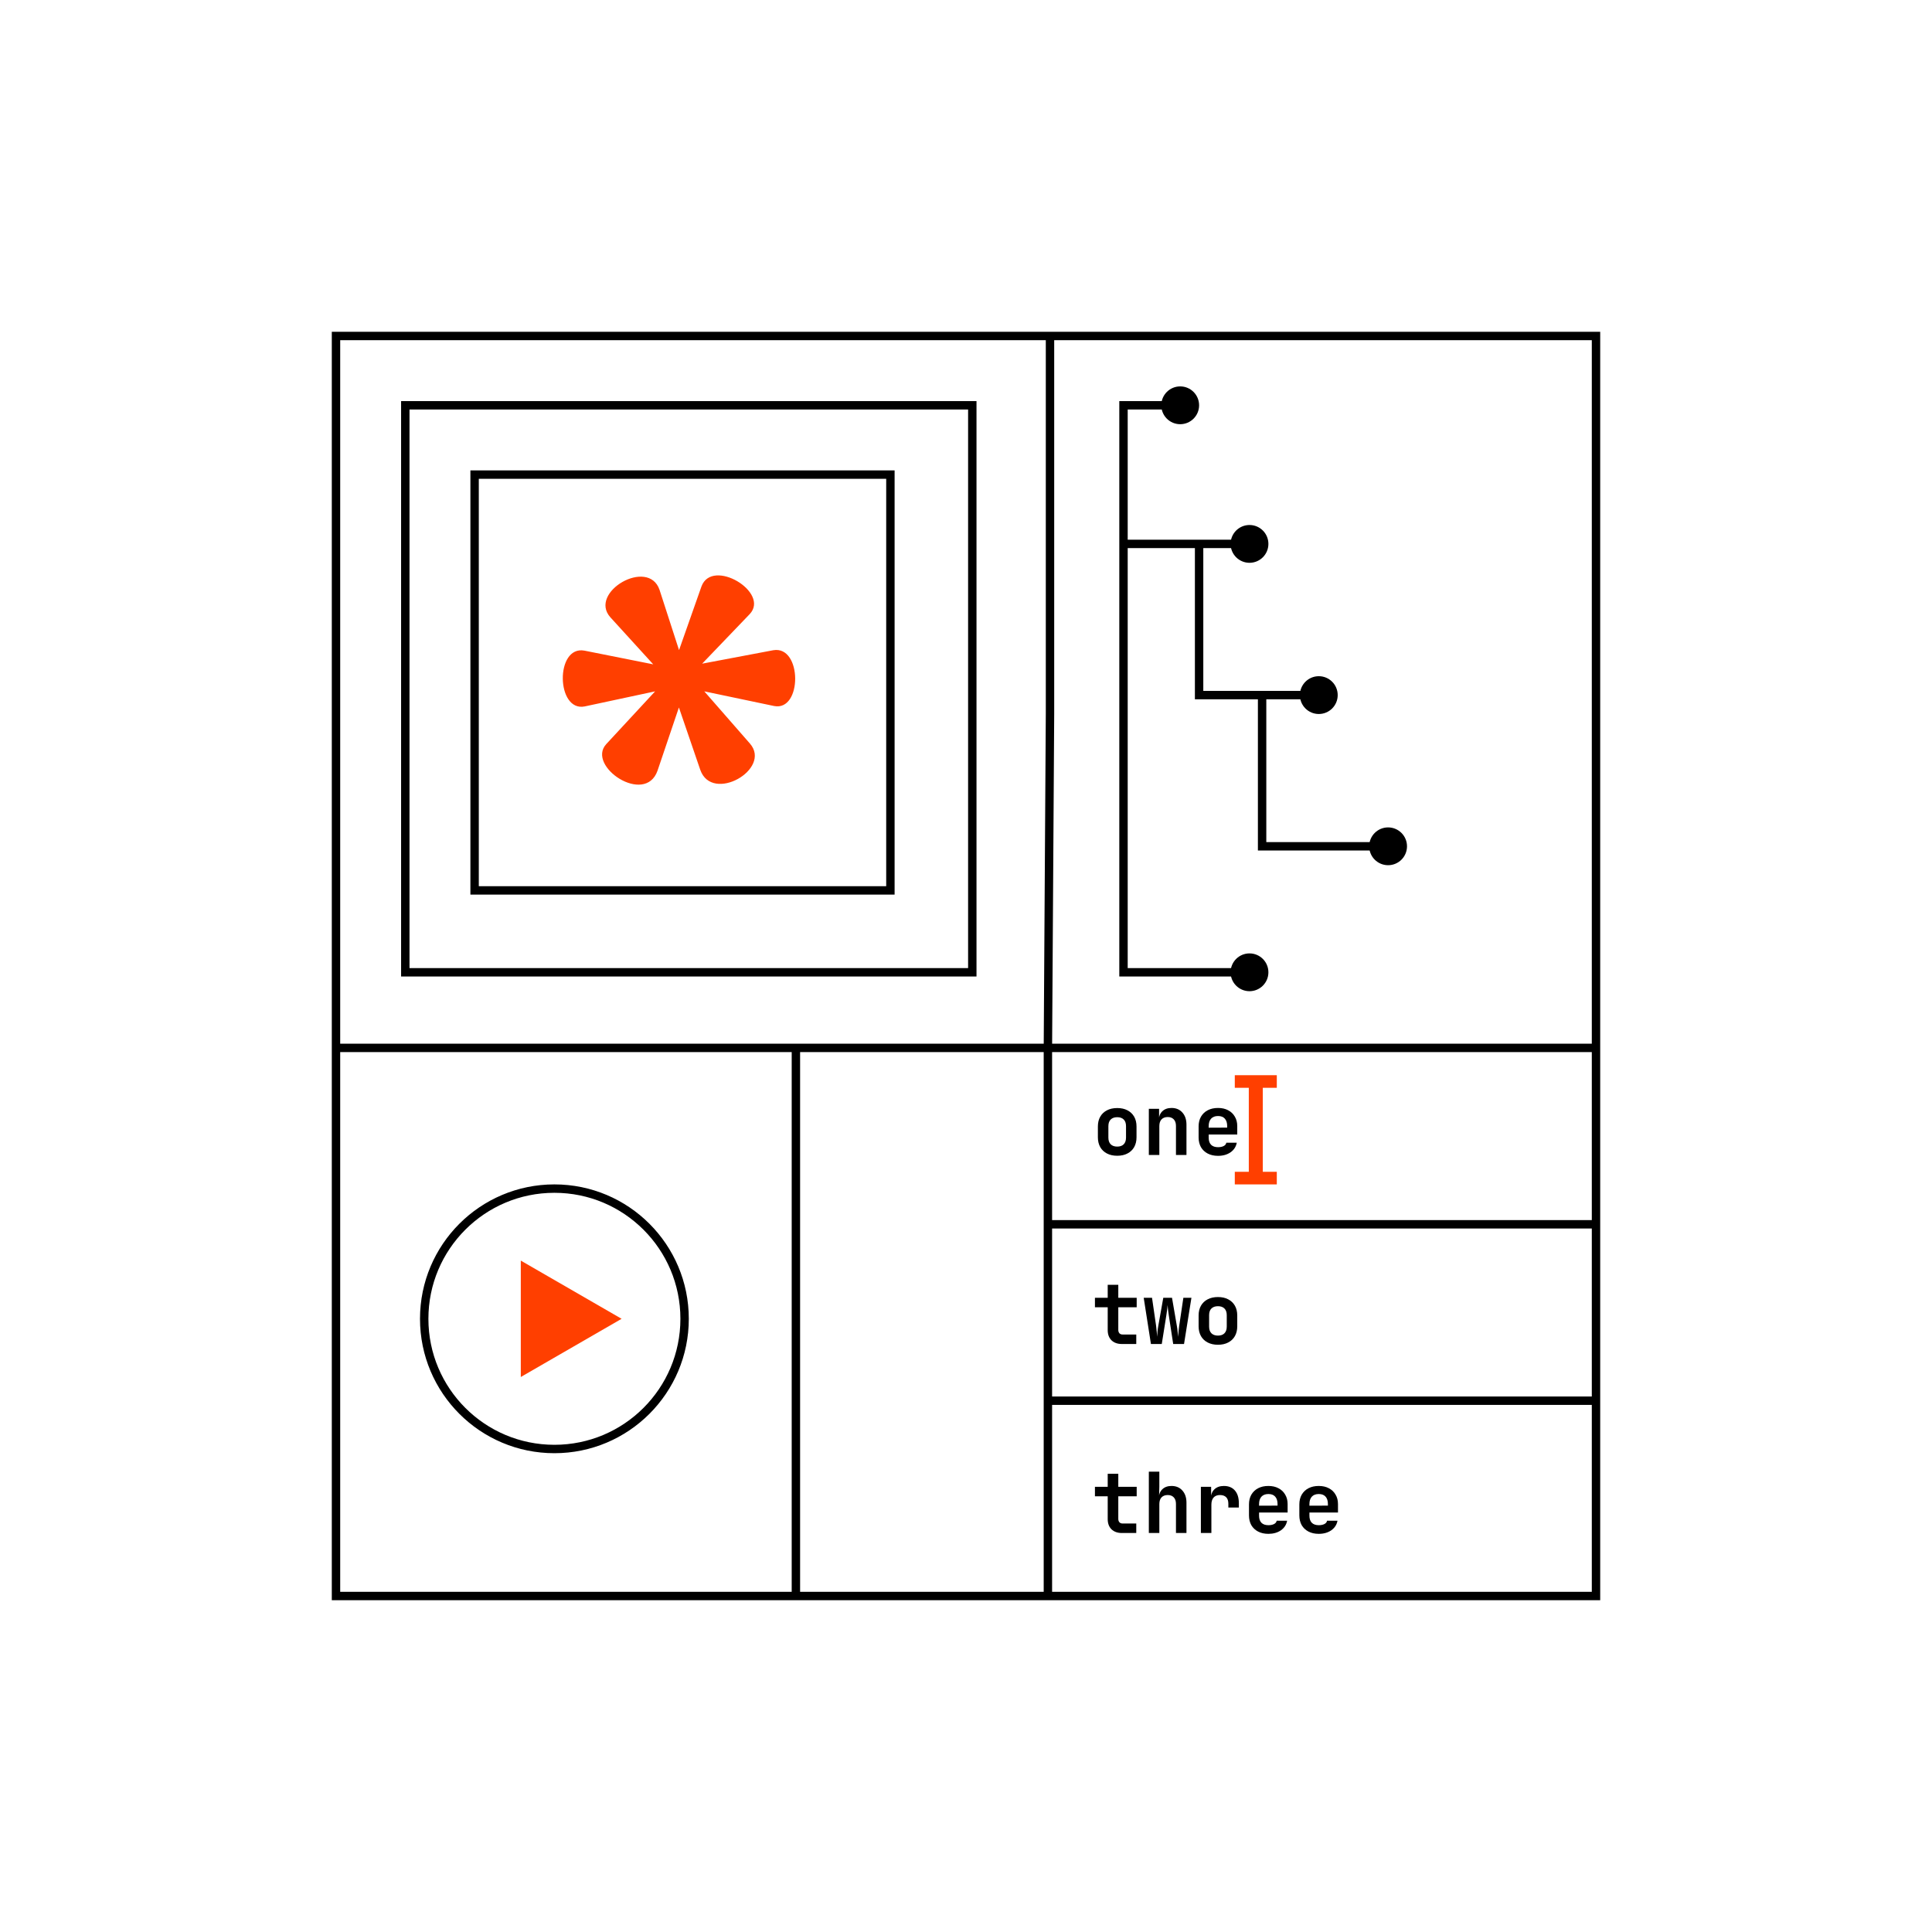
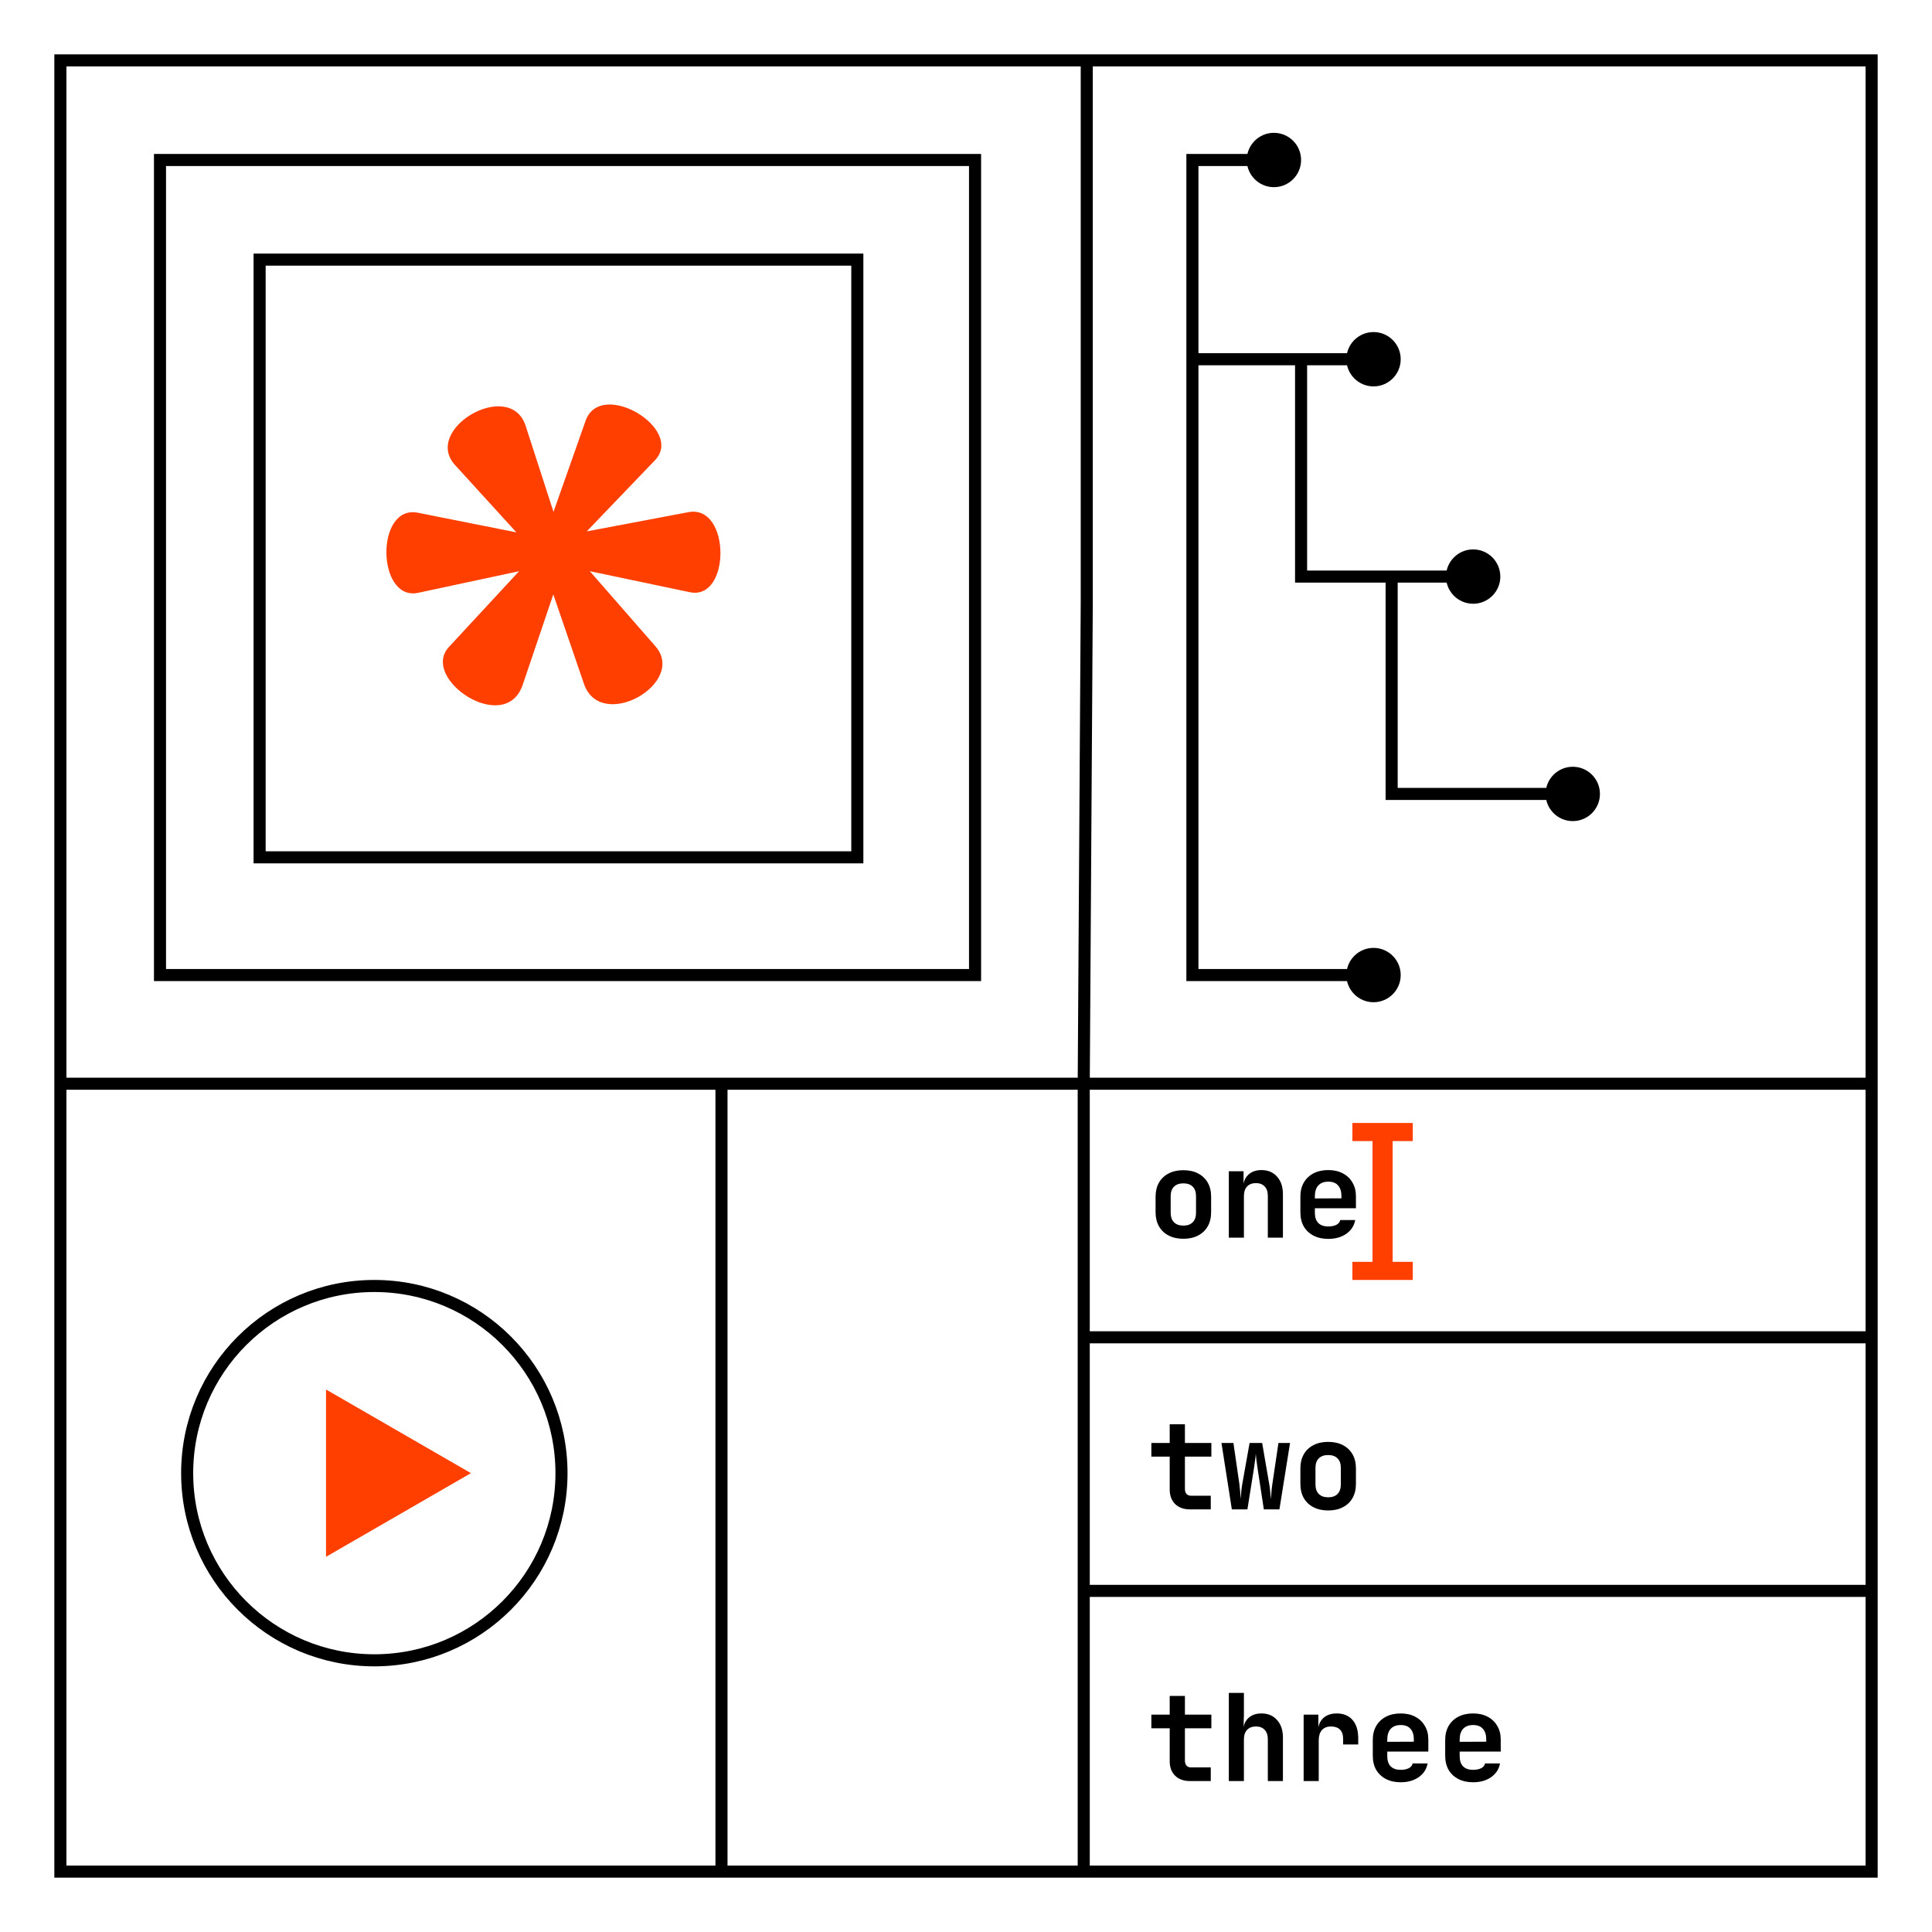
- <svg xmlns="http://www.w3.org/2000/svg" width="230" height="230" viewBox="0 0 230 230" fill="none">
+ <svg xmlns="http://www.w3.org/2000/svg" width="230" height="230" viewBox="35 35 160 160" fill="none">
  <circle cx="66" cy="157" r="15.5" stroke="black" />
  <path d="M148.667 139.5L148.667 129.5H147V128H152V129.5H150.333L150.333 139.5H152V141H147V139.5H148.667Z" fill="#FF3F00">
    <animate attributeName="opacity" values="1;0;1" dur="0.9s" repeatCount="indefinite" begin="0s" />
  </path>
  <path d="M145.002 137.6C144.536 137.6 144.129 137.51 143.782 137.33C143.436 137.15 143.166 136.897 142.972 136.57C142.786 136.237 142.692 135.847 142.692 135.4V134.1C142.692 133.653 142.786 133.267 142.972 132.94C143.166 132.607 143.436 132.35 143.782 132.17C144.129 131.99 144.536 131.9 145.002 131.9C145.462 131.9 145.862 131.99 146.202 132.17C146.549 132.35 146.816 132.603 147.002 132.93C147.196 133.25 147.292 133.627 147.292 134.06V135.06H143.892V135.44C143.892 135.813 143.989 136.097 144.182 136.29C144.376 136.477 144.649 136.57 145.002 136.57C145.262 136.57 145.482 136.527 145.662 136.44C145.849 136.347 145.959 136.213 145.992 136.04H147.232C147.146 136.513 146.899 136.893 146.492 137.18C146.086 137.46 145.589 137.6 145.002 137.6ZM146.092 134.35V134.05C146.092 133.67 145.999 133.377 145.812 133.17C145.632 132.963 145.362 132.86 145.002 132.86C144.642 132.86 144.366 132.967 144.172 133.18C143.986 133.387 143.892 133.68 143.892 134.06V134.25L146.182 134.24L146.092 134.35Z" fill="black" />
  <path d="M136.766 137.5V132H137.986V133.05H138.326L137.956 133.34C137.963 132.9 138.103 132.55 138.376 132.29C138.649 132.03 139.013 131.9 139.466 131.9C140.006 131.9 140.436 132.08 140.756 132.44C141.083 132.8 141.246 133.283 141.246 133.89V137.5H139.996V134.04C139.996 133.7 139.909 133.44 139.736 133.26C139.563 133.073 139.323 132.98 139.016 132.98C138.703 132.98 138.456 133.073 138.276 133.26C138.103 133.447 138.016 133.713 138.016 134.06V137.5H136.766Z" fill="black" />
  <path d="M133 137.59C132.533 137.59 132.127 137.5 131.78 137.32C131.433 137.14 131.167 136.887 130.98 136.56C130.793 136.227 130.7 135.837 130.7 135.39V134.11C130.7 133.657 130.793 133.267 130.98 132.94C131.167 132.613 131.433 132.36 131.78 132.18C132.127 132 132.533 131.91 133 131.91C133.473 131.91 133.88 132 134.22 132.18C134.567 132.36 134.833 132.613 135.02 132.94C135.207 133.267 135.3 133.657 135.3 134.11V135.39C135.3 135.837 135.207 136.227 135.02 136.56C134.833 136.887 134.567 137.14 134.22 137.32C133.88 137.5 133.473 137.59 133 137.59ZM133 136.5C133.333 136.5 133.59 136.41 133.77 136.23C133.957 136.043 134.05 135.777 134.05 135.43V134.07C134.05 133.717 133.957 133.45 133.77 133.27C133.59 133.09 133.333 133 133 133C132.673 133 132.417 133.09 132.23 133.27C132.043 133.45 131.95 133.717 131.95 134.07V135.43C131.95 135.777 132.043 136.043 132.23 136.23C132.417 136.41 132.673 136.5 133 136.5Z" fill="black" />
  <path d="M144.992 160.09C144.525 160.09 144.119 160 143.772 159.82C143.425 159.64 143.159 159.387 142.972 159.06C142.785 158.727 142.692 158.337 142.692 157.89V156.61C142.692 156.157 142.785 155.767 142.972 155.44C143.159 155.113 143.425 154.86 143.772 154.68C144.119 154.5 144.525 154.41 144.992 154.41C145.465 154.41 145.872 154.5 146.212 154.68C146.559 154.86 146.825 155.113 147.012 155.44C147.199 155.767 147.292 156.157 147.292 156.61V157.89C147.292 158.337 147.199 158.727 147.012 159.06C146.825 159.387 146.559 159.64 146.212 159.82C145.872 160 145.465 160.09 144.992 160.09ZM144.992 159C145.325 159 145.582 158.91 145.762 158.73C145.949 158.543 146.042 158.277 146.042 157.93V156.57C146.042 156.217 145.949 155.95 145.762 155.77C145.582 155.59 145.325 155.5 144.992 155.5C144.665 155.5 144.409 155.59 144.222 155.77C144.035 155.95 143.942 156.217 143.942 156.57V157.93C143.942 158.277 144.035 158.543 144.222 158.73C144.409 158.91 144.665 159 144.992 159Z" fill="black" />
  <path d="M137.016 160L136.156 154.5H137.146L137.636 157.87C137.663 158.077 137.686 158.3 137.706 158.54C137.726 158.78 137.743 158.98 137.756 159.14C137.769 158.98 137.783 158.78 137.796 158.54C137.816 158.3 137.846 158.077 137.886 157.87L138.486 154.5H139.526L140.106 157.87C140.146 158.077 140.176 158.303 140.196 158.55C140.223 158.79 140.243 158.99 140.256 159.15C140.269 158.99 140.283 158.79 140.296 158.55C140.316 158.303 140.343 158.077 140.376 157.87L140.876 154.5H141.836L140.956 160H139.666L139.146 156.61C139.119 156.417 139.089 156.2 139.056 155.96C139.029 155.713 139.009 155.517 138.996 155.37C138.996 155.47 138.986 155.593 138.966 155.74C138.946 155.887 138.926 156.037 138.906 156.19C138.886 156.343 138.866 156.483 138.846 156.61L138.306 160H137.016Z" fill="black" />
  <path d="M133.55 160C133.037 160 132.627 159.853 132.32 159.56C132.02 159.26 131.87 158.857 131.87 158.35V155.63H130.35V154.5H131.87V152.95H133.13V154.5H135.32V155.63H133.13V158.32C133.13 158.48 133.173 158.613 133.26 158.72C133.353 158.82 133.48 158.87 133.64 158.87H135.27V160H133.55Z" fill="black" />
  <path d="M156.994 182.6C156.528 182.6 156.121 182.51 155.774 182.33C155.428 182.15 155.158 181.897 154.964 181.57C154.778 181.237 154.684 180.847 154.684 180.4V179.1C154.684 178.653 154.778 178.267 154.964 177.94C155.158 177.607 155.428 177.35 155.774 177.17C156.121 176.99 156.528 176.9 156.994 176.9C157.454 176.9 157.854 176.99 158.194 177.17C158.541 177.35 158.808 177.603 158.994 177.93C159.188 178.25 159.284 178.627 159.284 179.06V180.06H155.884V180.44C155.884 180.813 155.981 181.097 156.174 181.29C156.368 181.477 156.641 181.57 156.994 181.57C157.254 181.57 157.474 181.527 157.654 181.44C157.841 181.347 157.951 181.213 157.984 181.04H159.224C159.138 181.513 158.891 181.893 158.484 182.18C158.078 182.46 157.581 182.6 156.994 182.6ZM158.084 179.35V179.05C158.084 178.67 157.991 178.377 157.804 178.17C157.624 177.963 157.354 177.86 156.994 177.86C156.634 177.86 156.358 177.967 156.164 178.18C155.978 178.387 155.884 178.68 155.884 179.06V179.25L158.174 179.24L158.084 179.35Z" fill="black" />
  <path d="M150.998 182.6C150.532 182.6 150.125 182.51 149.778 182.33C149.432 182.15 149.162 181.897 148.968 181.57C148.782 181.237 148.688 180.847 148.688 180.4V179.1C148.688 178.653 148.782 178.267 148.968 177.94C149.162 177.607 149.432 177.35 149.778 177.17C150.125 176.99 150.532 176.9 150.998 176.9C151.458 176.9 151.858 176.99 152.198 177.17C152.545 177.35 152.812 177.603 152.998 177.93C153.192 178.25 153.288 178.627 153.288 179.06V180.06H149.888V180.44C149.888 180.813 149.985 181.097 150.178 181.29C150.372 181.477 150.645 181.57 150.998 181.57C151.258 181.57 151.478 181.527 151.658 181.44C151.845 181.347 151.955 181.213 151.988 181.04H153.228C153.142 181.513 152.895 181.893 152.488 182.18C152.082 182.46 151.585 182.6 150.998 182.6ZM152.088 179.35V179.05C152.088 178.67 151.995 178.377 151.808 178.17C151.628 177.963 151.358 177.86 150.998 177.86C150.638 177.86 150.362 177.967 150.168 178.18C149.982 178.387 149.888 178.68 149.888 179.06V179.25L152.178 179.24L152.088 179.35Z" fill="black" />
  <path d="M142.962 182.5V177H144.182V178.11H144.522L144.152 178.41C144.152 177.943 144.289 177.577 144.562 177.31C144.842 177.037 145.222 176.9 145.702 176.9C146.262 176.9 146.699 177.08 147.012 177.44C147.325 177.8 147.482 178.303 147.482 178.95V179.47H146.232V179.01C146.232 178.67 146.145 178.413 145.972 178.24C145.799 178.067 145.552 177.98 145.232 177.98C144.905 177.98 144.652 178.08 144.472 178.28C144.299 178.48 144.212 178.763 144.212 179.13V182.5H142.962Z" fill="black" />
  <path d="M136.766 182.5V175.2H138.016V177L137.986 178.05H138.326L137.956 178.34C137.963 177.9 138.103 177.55 138.376 177.29C138.649 177.03 139.013 176.9 139.466 176.9C140.006 176.9 140.436 177.08 140.756 177.44C141.083 177.8 141.246 178.283 141.246 178.89V182.5H139.996V179.04C139.996 178.7 139.909 178.44 139.736 178.26C139.563 178.073 139.323 177.98 139.016 177.98C138.703 177.98 138.456 178.073 138.276 178.26C138.103 178.447 138.016 178.713 138.016 179.06V182.5H136.766Z" fill="black" />
  <path d="M133.55 182.5C133.037 182.5 132.627 182.353 132.32 182.06C132.02 181.76 131.87 181.357 131.87 180.85V178.13H130.35V177H131.87V175.45H133.13V177H135.32V178.13H133.13V180.82C133.13 180.98 133.173 181.113 133.26 181.22C133.353 181.32 133.48 181.37 133.64 181.37H135.27V182.5H133.55Z" fill="black" />
  <path d="M142.75 64.75L142.75 82.75H158.5M150.25 82.75V100.75H166.75M142 48.25H133.75V115.75H150.25M133.75 64.75H150.25" stroke="black" />
  <circle cx="140.5" cy="48.25" r="2.25" fill="black" />
  <circle cx="148.75" cy="64.75" r="2.25" fill="black" />
  <circle cx="148.75" cy="115.75" r="2.25" fill="black" />
  <circle cx="157" cy="82.75" r="2.25" fill="black" />
  <circle cx="165.25" cy="100.75" r="2.25" fill="black" />
  <path d="M124.75 124.75L125 85V40M124.75 124.75H94.75M124.75 124.75V190M124.75 124.75H190M40 124.75H94.75M94.75 124.75V190M94.75 190C72.218 190 51.618 190 40 190C40 140 40 90 40 40C40 40 155.562 40 190 40V124.75M94.75 190C104.639 190 114.852 190 124.75 190M124.75 190C159.15 190 190 190 190 190V124.75" stroke="black" />
  <path d="M190 145.75H124.75" stroke="black" />
  <path d="M190 166.75H124.75" stroke="black" />
  <path d="M115.75 83.985V115.75H91.927H48.25V48.25H115.75V83.985Z" stroke="black" />
  <path d="M106 82.706V106H88.529H56.5V56.5H106V82.706Z" stroke="black" />
  <path d="M83.59 79.008L92.054 77.408C95.51 76.816 95.526 84.72 92.15 84.048L83.846 82.304L89.286 88.528C91.91 91.568 84.774 95.664 83.366 91.648L80.822 84.224L78.278 91.744C76.806 95.936 69.782 91.216 72.166 88.592L77.99 82.304L69.622 84.096C66.198 84.8 66.07 76.816 69.574 77.456L77.766 79.088L72.662 73.488C70.006 70.512 77.19 66.336 78.518 70.224L80.838 77.392L83.51 69.808C84.79 66.368 91.686 70.512 89.254 73.104L83.59 79.008Z" fill="#FF3F00" />
  <path d="M74 157L62 163.928L62 150.072L74 157Z" fill="#FF3F00" />
</svg>
